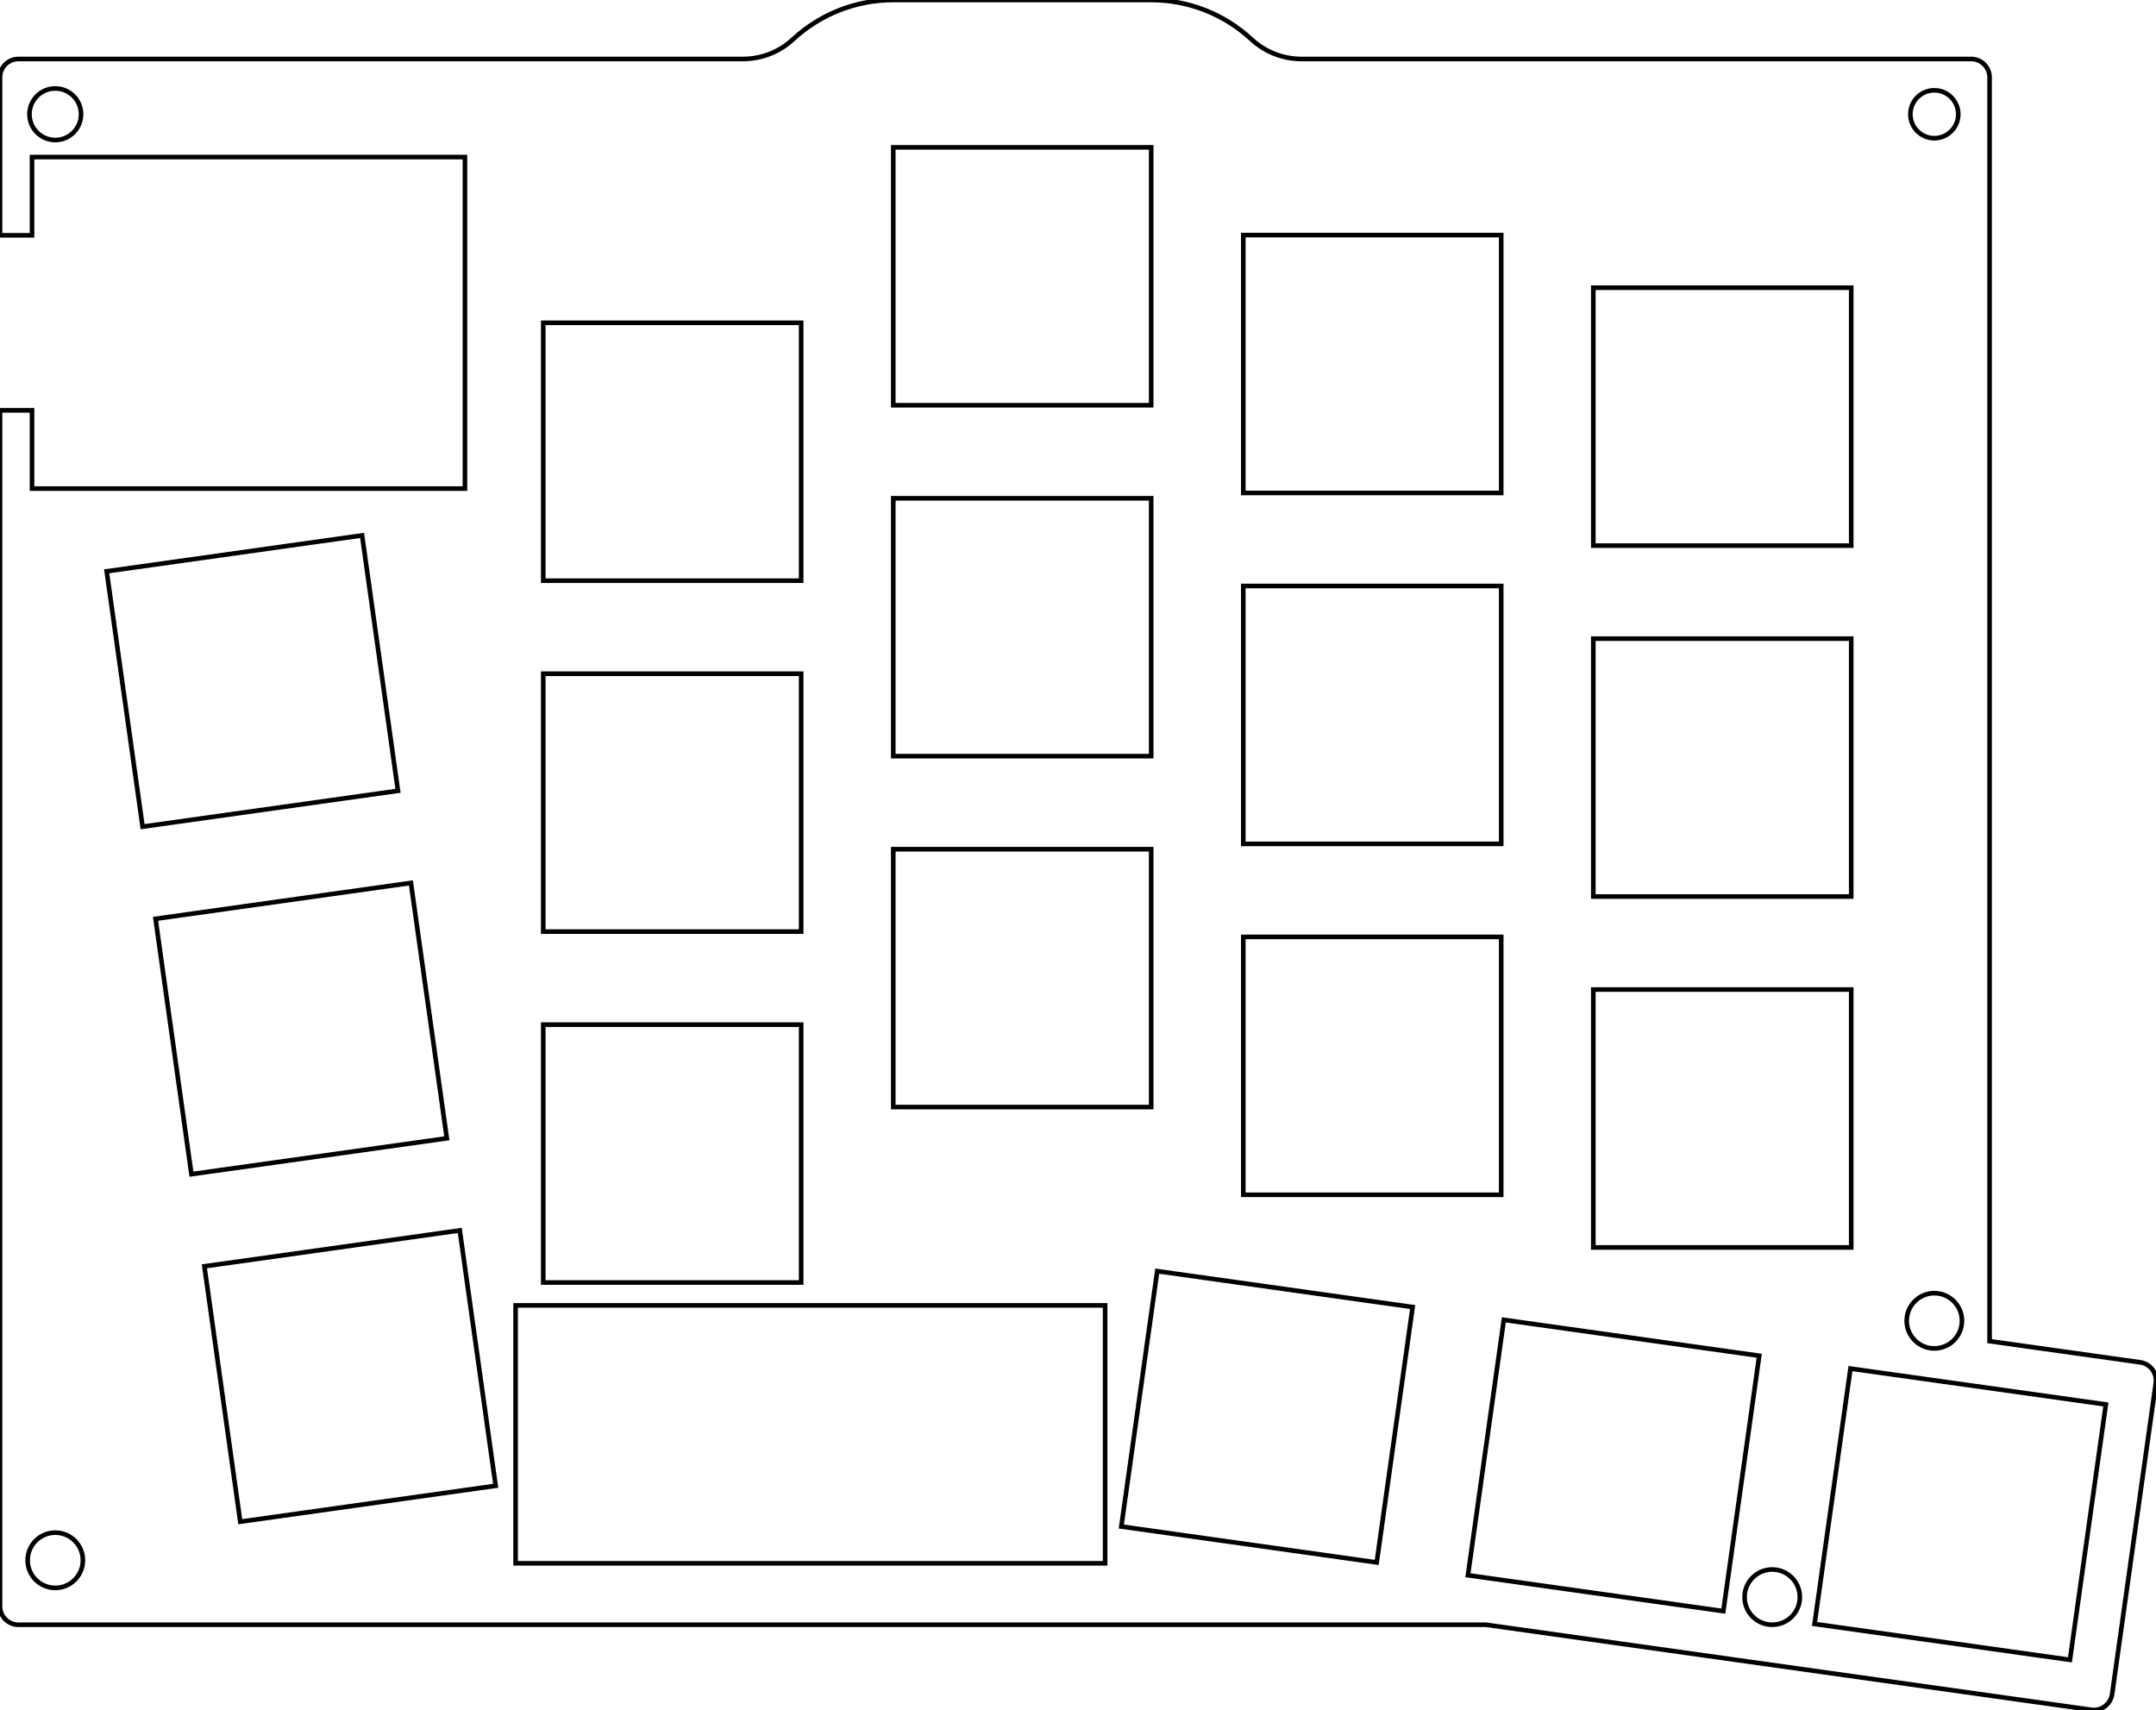
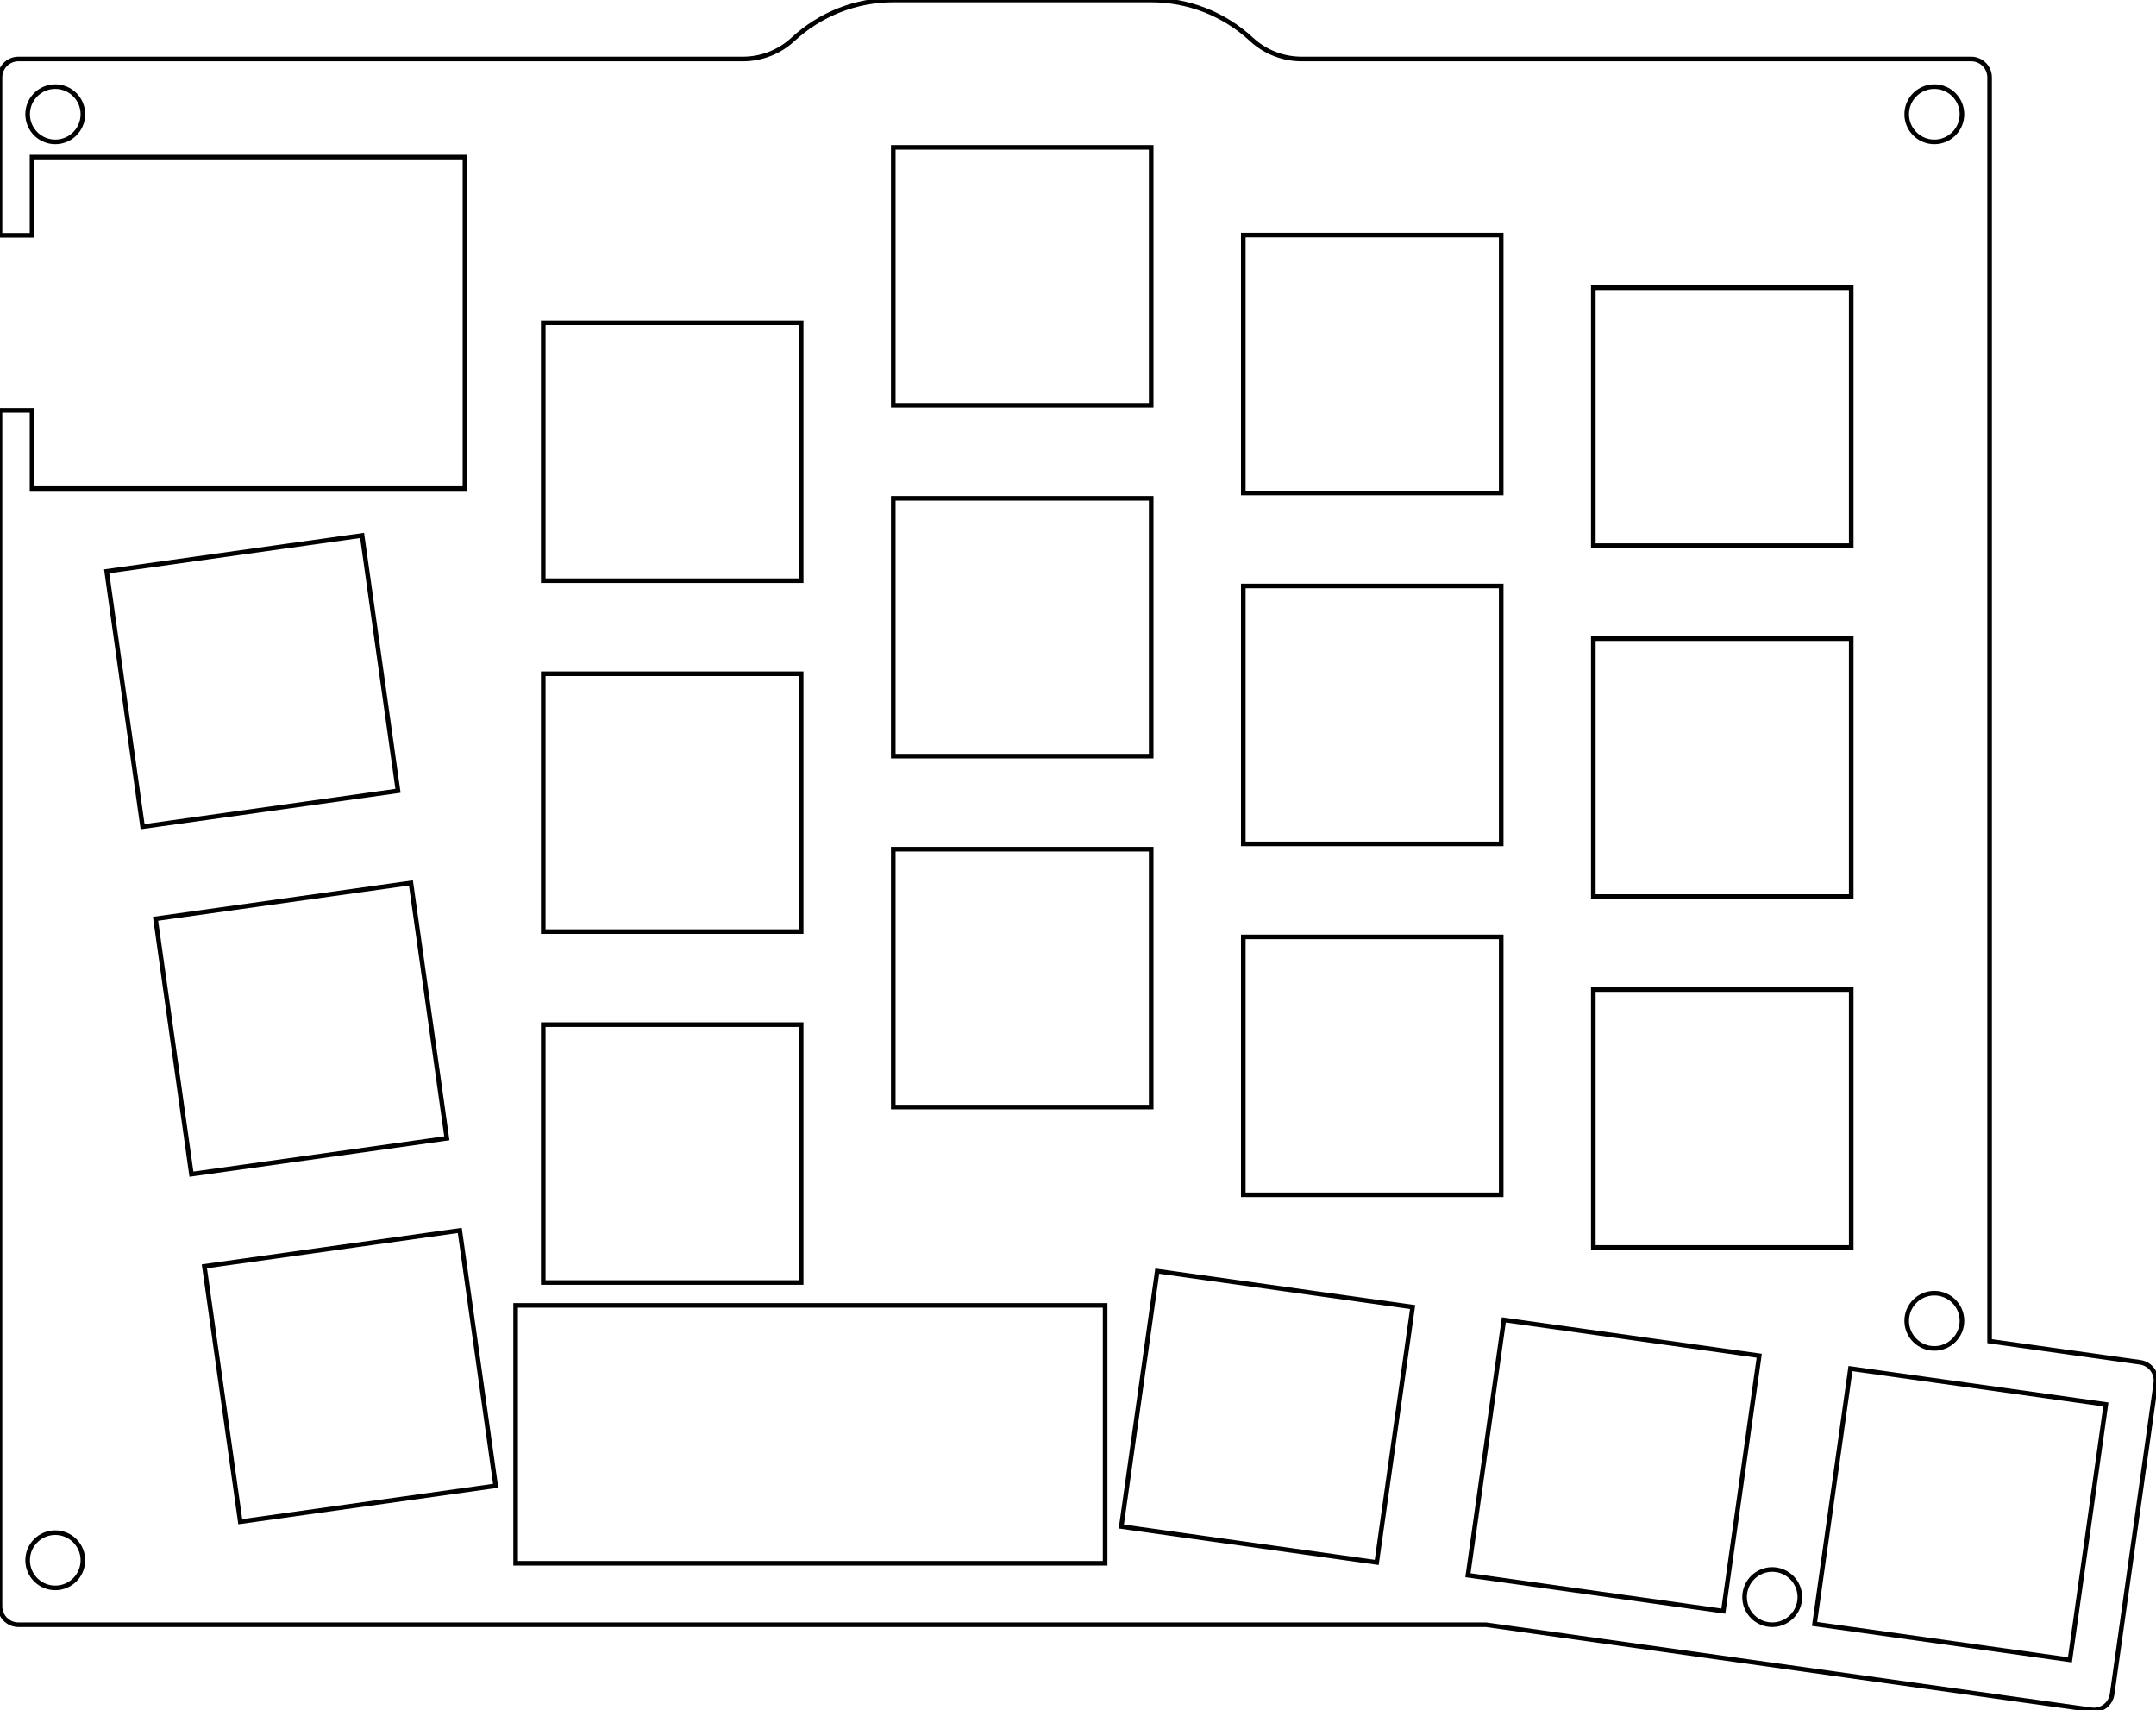
<svg xmlns="http://www.w3.org/2000/svg" width="117.033mm" height="92.83mm" viewBox="0 0 117.033 92.83">
  <g id="svgGroup" stroke-linecap="round" fill-rule="evenodd" font-size="9pt" stroke="#000" stroke-width="0.25mm" fill="none" style="stroke:#000;stroke-width:0.25mm;fill:none">
-     <path d="M 1 88.202 L 80.661 88.202 L 113.521 92.82 A 1 1 0 0 0 114.651 91.969 L 117.023 75.085 A 1 1 0 0 0 116.172 73.955 L 108 72.807 L 108 4.202 A 1 1 0 0 0 107 3.202 L 70.65 3.202 A 4 4 0 0 1 67.93 2.134 A 8 8 0 0 0 62.489 0 L 48.489 0 A 8 8 0 0 0 43.049 2.134 A 4 4 0 0 1 40.329 3.202 L 1 3.202 A 1 1 0 0 0 0 4.202 L 0 12.775 L 1.739 12.775 L 1.739 8.525 L 25.239 8.525 L 25.239 26.525 L 1.739 26.525 L 1.739 22.275 L 0 22.275 L 0 87.202 A 1 1 0 0 0 1 88.202 Z M 27.989 84.865 L 59.989 84.865 L 59.989 70.865 L 27.989 70.865 L 27.989 84.865 Z M 13.042 82.608 L 26.906 80.659 L 24.958 66.796 L 11.094 68.744 L 13.042 82.608 Z M 10.391 63.743 L 24.255 61.795 L 22.306 47.931 L 8.443 49.879 L 10.391 63.743 Z M 7.74 44.878 L 21.604 42.93 L 19.655 29.066 L 5.791 31.015 L 7.74 44.878 Z M 60.868 82.87 L 74.732 84.819 L 76.681 70.955 L 62.817 69.006 L 60.868 82.87 Z M 79.683 85.514 L 93.547 87.463 L 95.496 73.599 L 81.632 71.651 L 79.683 85.514 Z M 98.499 88.159 L 112.362 90.107 L 114.311 76.243 L 100.447 74.295 L 98.499 88.159 Z M 29.489 69.625 L 43.489 69.625 L 43.489 55.625 L 29.489 55.625 L 29.489 69.625 Z M 29.489 50.575 L 43.489 50.575 L 43.489 36.575 L 29.489 36.575 L 29.489 50.575 Z M 29.489 31.525 L 43.489 31.525 L 43.489 17.525 L 29.489 17.525 L 29.489 31.525 Z M 48.489 60.1 L 62.489 60.1 L 62.489 46.1 L 48.489 46.1 L 48.489 60.1 Z M 48.489 41.05 L 62.489 41.05 L 62.489 27.05 L 48.489 27.05 L 48.489 41.05 Z M 48.489 22 L 62.489 22 L 62.489 8 L 48.489 8 L 48.489 22 Z M 67.489 64.862 L 81.489 64.862 L 81.489 50.862 L 67.489 50.862 L 67.489 64.862 Z M 67.489 45.812 L 81.489 45.812 L 81.489 31.812 L 67.489 31.812 L 67.489 45.812 Z M 67.489 26.762 L 81.489 26.762 L 81.489 12.762 L 67.489 12.762 L 67.489 26.762 Z M 86.489 67.72 L 100.489 67.72 L 100.489 53.72 L 86.489 53.72 L 86.489 67.72 Z M 86.489 48.67 L 100.489 48.67 L 100.489 34.67 L 86.489 34.67 L 86.489 48.67 Z M 86.489 29.62 L 100.489 29.62 L 100.489 15.62 L 86.489 15.62 L 86.489 29.62 Z M 105 71.702 m -1.5 0 a 1.5 1.5 0 0 1 3 0 a 1.5 1.5 0 0 1 -3 0 z M 96.2 86.702 m -1.5 0 a 1.5 1.5 0 0 1 3 0 a 1.5 1.5 0 0 1 -3 0 z M 3 84.702 m -1.5 0 a 1.5 1.5 0 0 1 3 0 a 1.5 1.5 0 0 1 -3 0 z M 3 6.202 m -1.4 0 a 1.4 1.4 0 0 1 2.8 0 a 1.4 1.4 0 0 1 -2.8 0 z M 105 6.202 m -1.3 0 a 1.3 1.3 0 0 1 2.6 0 a 1.3 1.3 0 0 1 -2.6 0 z" vector-effect="non-scaling-stroke" />
+     <path d="M 1 88.202 L 80.661 88.202 L 113.521 92.82 A 1 1 0 0 0 114.651 91.969 L 117.023 75.085 A 1 1 0 0 0 116.172 73.955 L 108 72.807 L 108 4.202 A 1 1 0 0 0 107 3.202 L 70.65 3.202 A 4 4 0 0 1 67.93 2.134 A 8 8 0 0 0 62.489 0 L 48.489 0 A 8 8 0 0 0 43.049 2.134 A 4 4 0 0 1 40.329 3.202 L 1 3.202 A 1 1 0 0 0 0 4.202 L 0 12.775 L 1.739 12.775 L 1.739 8.525 L 25.239 8.525 L 25.239 26.525 L 1.739 26.525 L 1.739 22.275 L 0 22.275 L 0 87.202 A 1 1 0 0 0 1 88.202 Z M 27.989 84.865 L 59.989 84.865 L 59.989 70.865 L 27.989 70.865 L 27.989 84.865 Z M 13.042 82.608 L 26.906 80.659 L 24.958 66.796 L 11.094 68.744 L 13.042 82.608 Z M 10.391 63.743 L 24.255 61.795 L 22.306 47.931 L 8.443 49.879 L 10.391 63.743 Z M 7.74 44.878 L 21.604 42.93 L 19.655 29.066 L 5.791 31.015 L 7.74 44.878 Z M 60.868 82.87 L 74.732 84.819 L 76.681 70.955 L 62.817 69.006 L 60.868 82.87 Z M 79.683 85.514 L 93.547 87.463 L 95.496 73.599 L 81.632 71.651 L 79.683 85.514 Z M 98.499 88.159 L 112.362 90.107 L 114.311 76.243 L 100.447 74.295 L 98.499 88.159 Z M 29.489 69.625 L 43.489 69.625 L 43.489 55.625 L 29.489 55.625 L 29.489 69.625 Z M 29.489 50.575 L 43.489 50.575 L 43.489 36.575 L 29.489 36.575 L 29.489 50.575 Z M 29.489 31.525 L 43.489 31.525 L 43.489 17.525 L 29.489 17.525 L 29.489 31.525 Z M 48.489 60.1 L 62.489 60.1 L 62.489 46.1 L 48.489 46.1 L 48.489 60.1 Z M 48.489 41.05 L 62.489 41.05 L 62.489 27.05 L 48.489 27.05 L 48.489 41.05 Z M 48.489 22 L 62.489 22 L 62.489 8 L 48.489 8 L 48.489 22 Z M 67.489 64.862 L 81.489 64.862 L 81.489 50.862 L 67.489 50.862 L 67.489 64.862 Z M 67.489 45.812 L 81.489 45.812 L 81.489 31.812 L 67.489 31.812 L 67.489 45.812 Z M 67.489 26.762 L 81.489 26.762 L 81.489 12.762 L 67.489 12.762 L 67.489 26.762 Z M 86.489 67.72 L 100.489 67.72 L 100.489 53.72 L 86.489 53.72 L 86.489 67.72 Z M 86.489 48.67 L 100.489 48.67 L 100.489 34.67 L 86.489 34.67 L 86.489 48.67 Z M 86.489 29.62 L 100.489 29.62 L 100.489 15.62 L 86.489 15.62 L 86.489 29.62 Z M 3 6.202 m -1.5 0 a 1.5 1.5 0 0 1 3 0 a 1.5 1.5 0 0 1 -3 0 z M 105 6.202 m -1.5 0 a 1.5 1.5 0 0 1 3 0 a 1.5 1.5 0 0 1 -3 0 z M 105 71.702 m -1.5 0 a 1.5 1.5 0 0 1 3 0 a 1.5 1.5 0 0 1 -3 0 z M 96.2 86.702 m -1.5 0 a 1.5 1.5 0 0 1 3 0 a 1.5 1.5 0 0 1 -3 0 z M 3 84.702 m -1.5 0 a 1.5 1.5 0 0 1 3 0 a 1.5 1.5 0 0 1 -3 0 z" vector-effect="non-scaling-stroke" />
  </g>
</svg>
